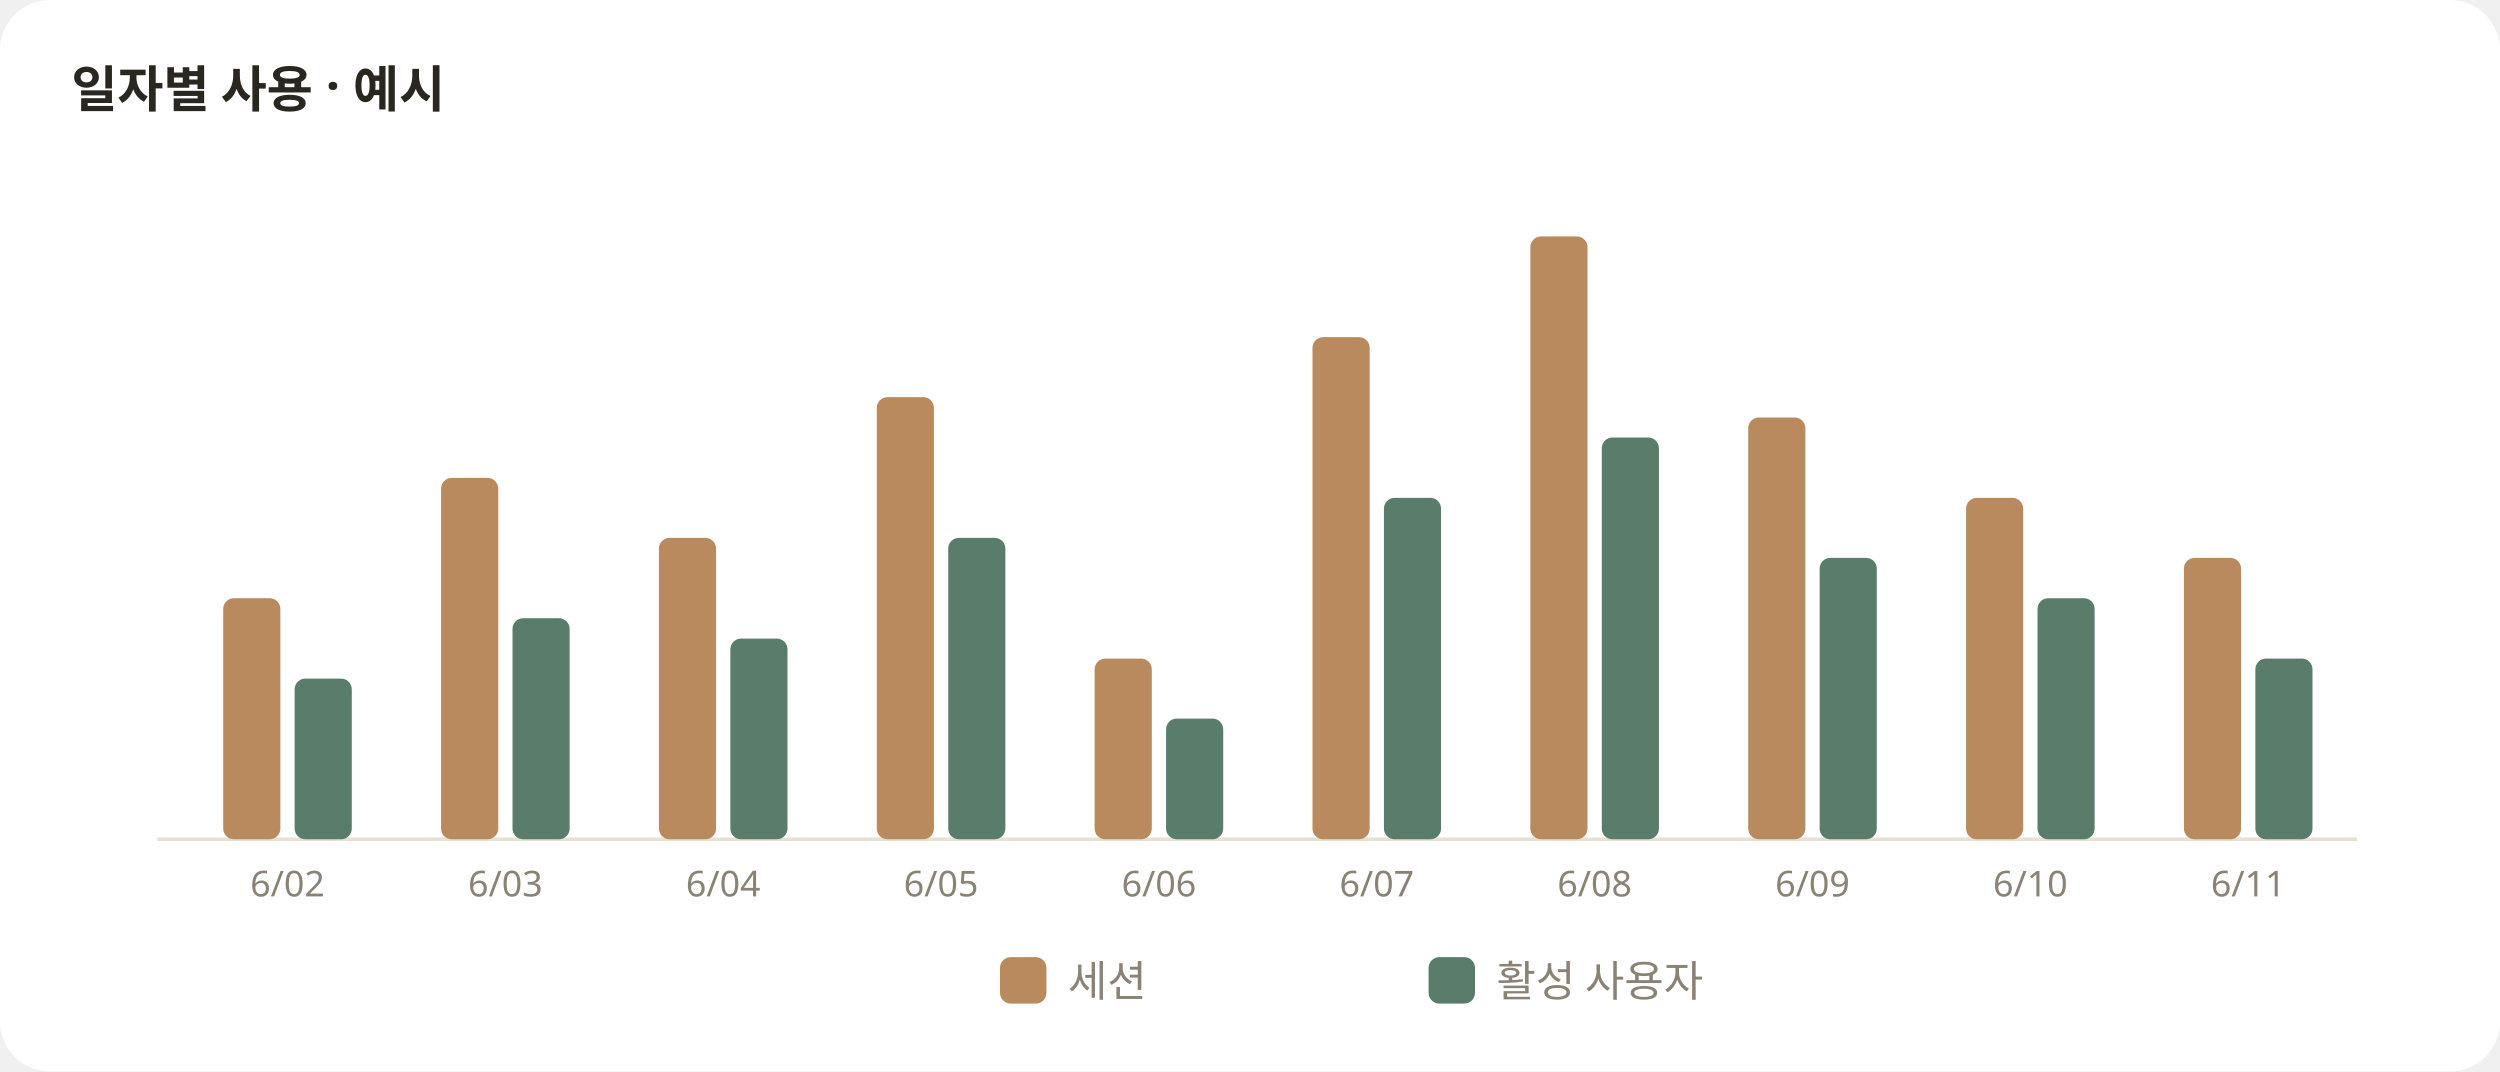
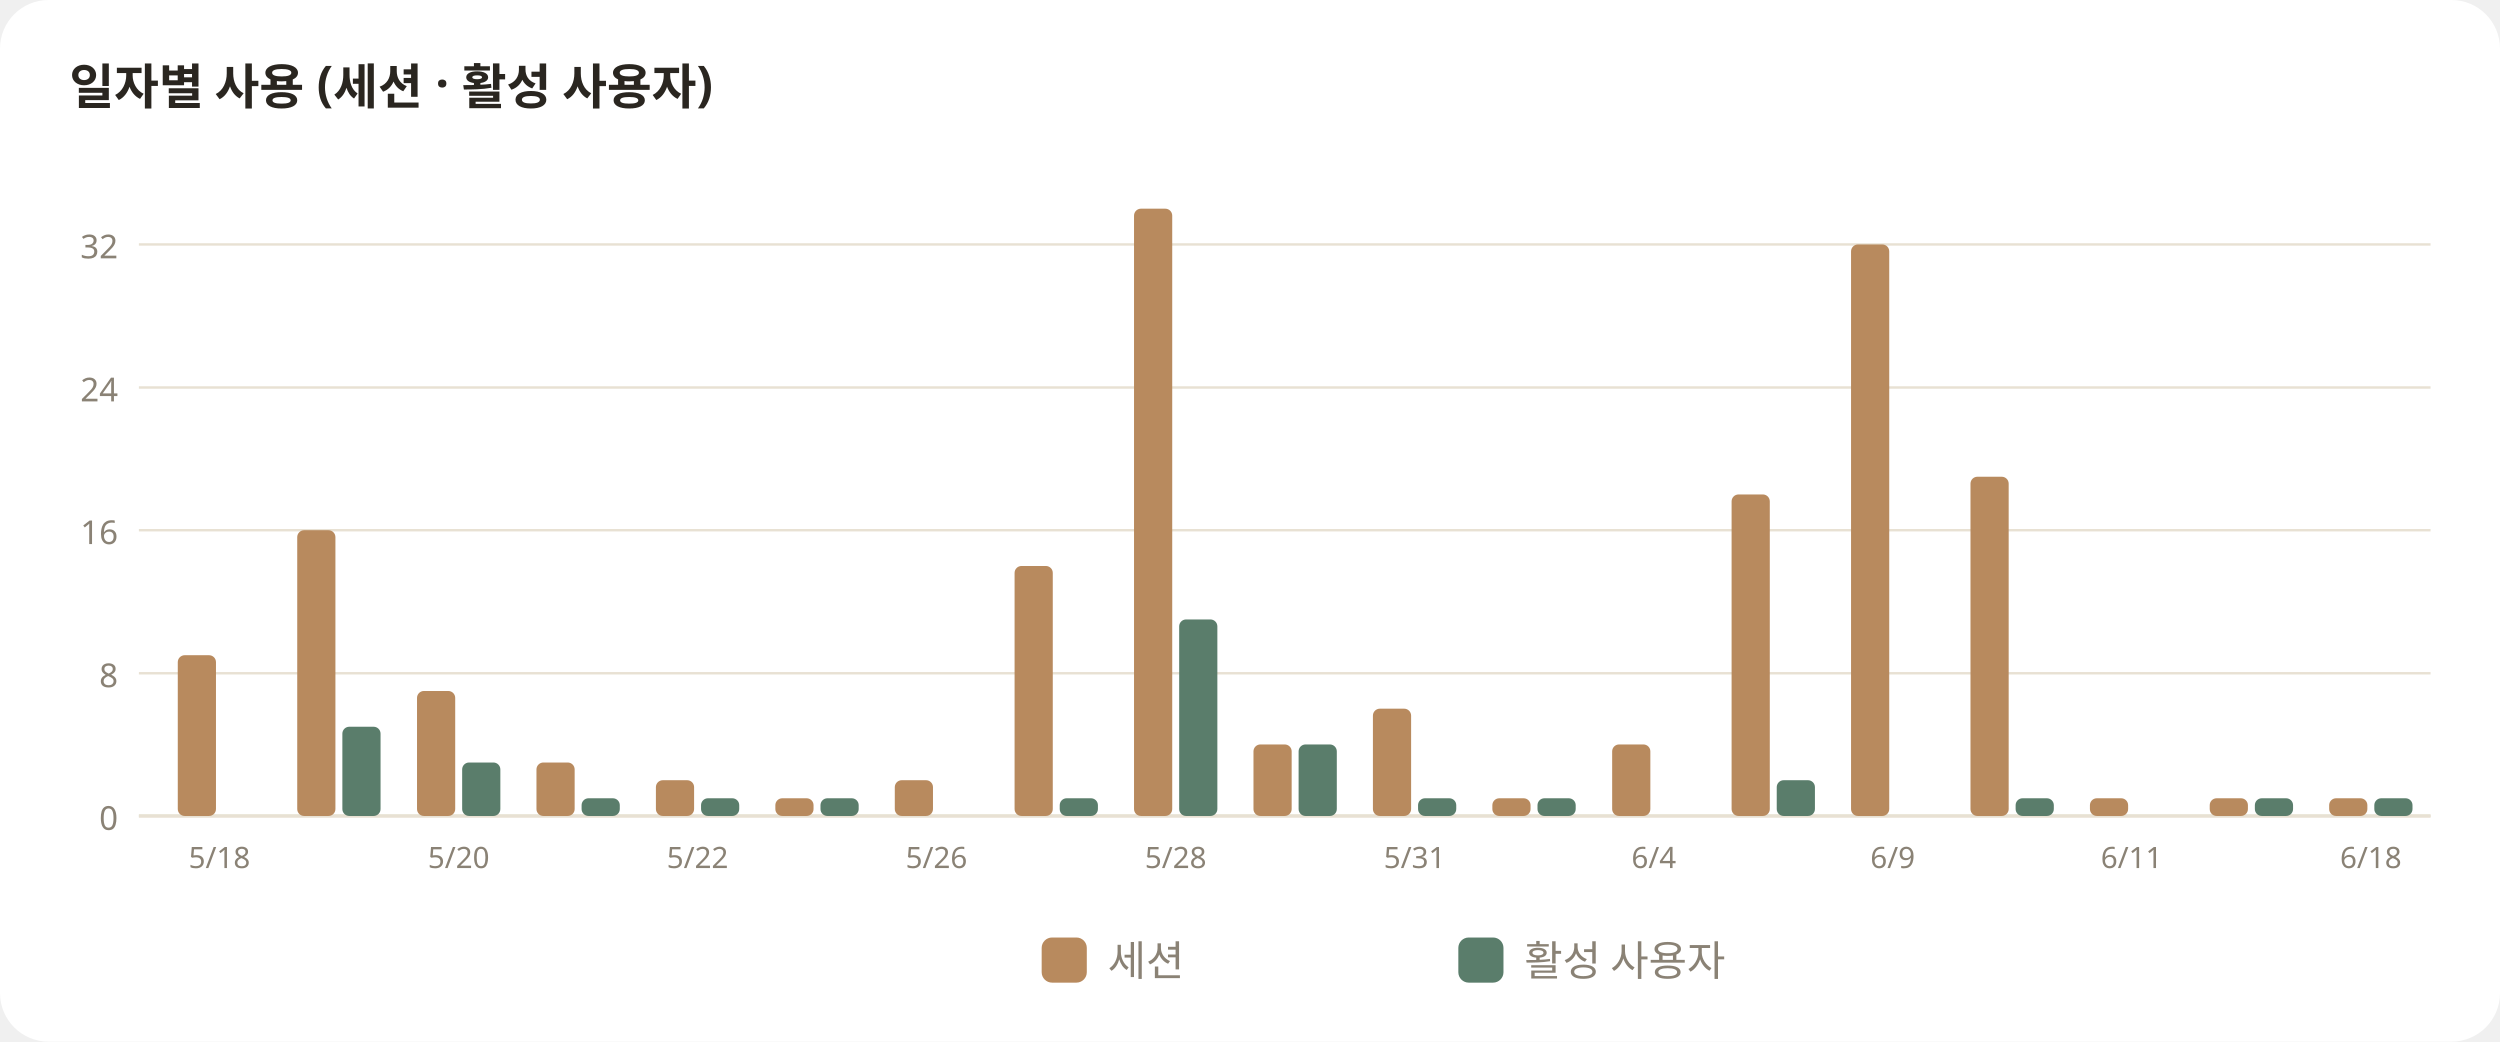
- <svg xmlns="http://www.w3.org/2000/svg" viewBox="0 0 700 300" width="100%" role="img">
-   <rect x="0" y="0" width="700" height="300" rx="14" fill="#ffffff" />
-   <text x="20.0" y="30.0" font-family="'Malgun Gothic','Pretendard','Noto Sans KR',sans-serif" font-size="14" fill="#2a2620" text-anchor="start" font-weight="700">일자별 사용 · 예시</text>
-   <line x1="44" y1="235" x2="660" y2="235" stroke="#e8e1d3" />
-   <rect x="62.5" y="167.5" width="16" height="67.5" rx="3" fill="#b88a5e" />
-   <rect x="82.5" y="190.0" width="16" height="45.0" rx="3" fill="#5a7d6b" />
-   <text x="80.5" y="251.0" font-family="'Malgun Gothic','Pretendard','Noto Sans KR',sans-serif" font-size="10" fill="#8a8275" text-anchor="middle" font-weight="400">6/02</text>
-   <rect x="123.5" y="133.8" width="16" height="101.2" rx="3" fill="#b88a5e" />
-   <rect x="143.5" y="173.1" width="16" height="61.9" rx="3" fill="#5a7d6b" />
-   <text x="141.5" y="251.0" font-family="'Malgun Gothic','Pretendard','Noto Sans KR',sans-serif" font-size="10" fill="#8a8275" text-anchor="middle" font-weight="400">6/03</text>
-   <rect x="184.5" y="150.6" width="16" height="84.4" rx="3" fill="#b88a5e" />
-   <rect x="204.5" y="178.8" width="16" height="56.2" rx="3" fill="#5a7d6b" />
-   <text x="202.5" y="251.0" font-family="'Malgun Gothic','Pretendard','Noto Sans KR',sans-serif" font-size="10" fill="#8a8275" text-anchor="middle" font-weight="400">6/04</text>
-   <rect x="245.5" y="111.2" width="16" height="123.8" rx="3" fill="#b88a5e" />
-   <rect x="265.5" y="150.6" width="16" height="84.4" rx="3" fill="#5a7d6b" />
-   <text x="263.5" y="251.0" font-family="'Malgun Gothic','Pretendard','Noto Sans KR',sans-serif" font-size="10" fill="#8a8275" text-anchor="middle" font-weight="400">6/05</text>
-   <rect x="306.5" y="184.4" width="16" height="50.6" rx="3" fill="#b88a5e" />
-   <rect x="326.5" y="201.2" width="16" height="33.8" rx="3" fill="#5a7d6b" />
-   <text x="324.5" y="251.0" font-family="'Malgun Gothic','Pretendard','Noto Sans KR',sans-serif" font-size="10" fill="#8a8275" text-anchor="middle" font-weight="400">6/06</text>
-   <rect x="367.5" y="94.4" width="16" height="140.6" rx="3" fill="#b88a5e" />
-   <rect x="387.5" y="139.4" width="16" height="95.6" rx="3" fill="#5a7d6b" />
-   <text x="385.5" y="251.0" font-family="'Malgun Gothic','Pretendard','Noto Sans KR',sans-serif" font-size="10" fill="#8a8275" text-anchor="middle" font-weight="400">6/07</text>
-   <rect x="428.5" y="66.2" width="16" height="168.8" rx="3" fill="#b88a5e" />
-   <rect x="448.5" y="122.5" width="16" height="112.5" rx="3" fill="#5a7d6b" />
-   <text x="446.5" y="251.0" font-family="'Malgun Gothic','Pretendard','Noto Sans KR',sans-serif" font-size="10" fill="#8a8275" text-anchor="middle" font-weight="400">6/08</text>
-   <rect x="489.5" y="116.9" width="16" height="118.1" rx="3" fill="#b88a5e" />
-   <rect x="509.5" y="156.2" width="16" height="78.8" rx="3" fill="#5a7d6b" />
-   <text x="507.5" y="251.0" font-family="'Malgun Gothic','Pretendard','Noto Sans KR',sans-serif" font-size="10" fill="#8a8275" text-anchor="middle" font-weight="400">6/09</text>
-   <rect x="550.5" y="139.4" width="16" height="95.6" rx="3" fill="#b88a5e" />
-   <rect x="570.5" y="167.5" width="16" height="67.5" rx="3" fill="#5a7d6b" />
-   <text x="568.5" y="251.0" font-family="'Malgun Gothic','Pretendard','Noto Sans KR',sans-serif" font-size="10" fill="#8a8275" text-anchor="middle" font-weight="400">6/10</text>
-   <rect x="611.5" y="156.2" width="16" height="78.8" rx="3" fill="#b88a5e" />
-   <rect x="631.5" y="184.4" width="16" height="50.6" rx="3" fill="#5a7d6b" />
-   <text x="629.5" y="251.0" font-family="'Malgun Gothic','Pretendard','Noto Sans KR',sans-serif" font-size="10" fill="#8a8275" text-anchor="middle" font-weight="400">6/11</text>
-   <rect x="280" y="268" width="13" height="13" rx="3" fill="#b88a5e" />
-   <text x="299.0" y="279.0" font-family="'Malgun Gothic','Pretendard','Noto Sans KR',sans-serif" font-size="12" fill="#8a8275" text-anchor="start" font-weight="400">세션</text>
-   <rect x="400" y="268" width="13" height="13" rx="3" fill="#5a7d6b" />
-   <text x="419.0" y="279.0" font-family="'Malgun Gothic','Pretendard','Noto Sans KR',sans-serif" font-size="12" fill="#8a8275" text-anchor="start" font-weight="400">활성 사용자</text>
+ <svg xmlns="http://www.w3.org/2000/svg" viewBox="0 0 720 300" width="100%" role="img">
+   <rect x="0" y="0" width="720" height="300" rx="14" fill="#ffffff" />
+   <text x="20.0" y="30.0" font-family="'Malgun Gothic','Pretendard','Noto Sans KR',sans-serif" font-size="14" fill="#2a2620" text-anchor="start" font-weight="700">일자별 사용 (세션 · 활성 사용자)</text>
+   <line x1="40" y1="235" x2="700" y2="235" stroke="#e8e1d3" />
+   <text x="34.0" y="239.0" font-family="'Malgun Gothic','Pretendard','Noto Sans KR',sans-serif" font-size="9.5" fill="#8a8275" text-anchor="end" font-weight="400">0</text>
+   <line x1="40" y1="235.0" x2="700" y2="235.0" stroke="#e8e1d3" stroke-width="0.7" />
+   <text x="34.0" y="197.9" font-family="'Malgun Gothic','Pretendard','Noto Sans KR',sans-serif" font-size="9.5" fill="#8a8275" text-anchor="end" font-weight="400">8</text>
+   <line x1="40" y1="193.9" x2="700" y2="193.9" stroke="#e8e1d3" stroke-width="0.7" />
+   <text x="34.0" y="156.7" font-family="'Malgun Gothic','Pretendard','Noto Sans KR',sans-serif" font-size="9.5" fill="#8a8275" text-anchor="end" font-weight="400">16</text>
+   <line x1="40" y1="152.7" x2="700" y2="152.7" stroke="#e8e1d3" stroke-width="0.7" />
+   <text x="34.0" y="115.6" font-family="'Malgun Gothic','Pretendard','Noto Sans KR',sans-serif" font-size="9.5" fill="#8a8275" text-anchor="end" font-weight="400">24</text>
+   <line x1="40" y1="111.6" x2="700" y2="111.6" stroke="#e8e1d3" stroke-width="0.7" />
+   <text x="34.0" y="74.4" font-family="'Malgun Gothic','Pretendard','Noto Sans KR',sans-serif" font-size="9.5" fill="#8a8275" text-anchor="end" font-weight="400">32</text>
+   <line x1="40" y1="70.4" x2="700" y2="70.4" stroke="#e8e1d3" stroke-width="0.7" />
+   <rect x="51.2" y="188.7" width="11.0" height="46.3" rx="2" fill="#b88a5e" />
+   <rect x="64.2" y="235.0" width="11.0" height="0.0" rx="2" fill="#5a7d6b" />
+   <text x="63.2" y="250.0" font-family="'Malgun Gothic','Pretendard','Noto Sans KR',sans-serif" font-size="8.5" fill="#8a8275" text-anchor="middle" font-weight="400">5/18</text>
+   <rect x="85.6" y="152.7" width="11.0" height="82.3" rx="2" fill="#b88a5e" />
+   <rect x="98.6" y="209.3" width="11.0" height="25.7" rx="2" fill="#5a7d6b" />
+   <rect x="120.1" y="199.0" width="11.0" height="36.0" rx="2" fill="#b88a5e" />
+   <rect x="133.1" y="219.6" width="11.0" height="15.4" rx="2" fill="#5a7d6b" />
+   <text x="132.1" y="250.0" font-family="'Malgun Gothic','Pretendard','Noto Sans KR',sans-serif" font-size="8.5" fill="#8a8275" text-anchor="middle" font-weight="400">5/20</text>
+   <rect x="154.5" y="219.6" width="11.0" height="15.4" rx="2" fill="#b88a5e" />
+   <rect x="167.5" y="229.9" width="11.0" height="5.1" rx="2" fill="#5a7d6b" />
+   <rect x="188.9" y="224.7" width="11.0" height="10.3" rx="2" fill="#b88a5e" />
+   <rect x="201.9" y="229.9" width="11.0" height="5.1" rx="2" fill="#5a7d6b" />
+   <text x="200.9" y="250.0" font-family="'Malgun Gothic','Pretendard','Noto Sans KR',sans-serif" font-size="8.5" fill="#8a8275" text-anchor="middle" font-weight="400">5/22</text>
+   <rect x="223.3" y="229.9" width="11.0" height="5.1" rx="2" fill="#b88a5e" />
+   <rect x="236.3" y="229.9" width="11.0" height="5.1" rx="2" fill="#5a7d6b" />
+   <rect x="257.7" y="224.7" width="11.0" height="10.3" rx="2" fill="#b88a5e" />
+   <rect x="270.7" y="235.0" width="11.0" height="0.0" rx="2" fill="#5a7d6b" />
+   <text x="269.7" y="250.0" font-family="'Malgun Gothic','Pretendard','Noto Sans KR',sans-serif" font-size="8.5" fill="#8a8275" text-anchor="middle" font-weight="400">5/26</text>
+   <rect x="292.2" y="163.0" width="11.0" height="72.0" rx="2" fill="#b88a5e" />
+   <rect x="305.2" y="229.9" width="11.0" height="5.1" rx="2" fill="#5a7d6b" />
+   <rect x="326.6" y="60.1" width="11.0" height="174.9" rx="2" fill="#b88a5e" />
+   <rect x="339.6" y="178.4" width="11.0" height="56.6" rx="2" fill="#5a7d6b" />
+   <text x="338.6" y="250.0" font-family="'Malgun Gothic','Pretendard','Noto Sans KR',sans-serif" font-size="8.5" fill="#8a8275" text-anchor="middle" font-weight="400">5/28</text>
+   <rect x="361.0" y="214.4" width="11.0" height="20.6" rx="2" fill="#b88a5e" />
+   <rect x="374.0" y="214.4" width="11.0" height="20.6" rx="2" fill="#5a7d6b" />
+   <rect x="395.4" y="204.1" width="11.0" height="30.9" rx="2" fill="#b88a5e" />
+   <rect x="408.4" y="229.9" width="11.0" height="5.1" rx="2" fill="#5a7d6b" />
+   <text x="407.4" y="250.0" font-family="'Malgun Gothic','Pretendard','Noto Sans KR',sans-serif" font-size="8.5" fill="#8a8275" text-anchor="middle" font-weight="400">5/31</text>
+   <rect x="429.8" y="229.9" width="11.0" height="5.1" rx="2" fill="#b88a5e" />
+   <rect x="442.8" y="229.9" width="11.0" height="5.1" rx="2" fill="#5a7d6b" />
+   <rect x="464.3" y="214.4" width="11.0" height="20.6" rx="2" fill="#b88a5e" />
+   <rect x="477.3" y="235.0" width="11.0" height="0.0" rx="2" fill="#5a7d6b" />
+   <text x="476.3" y="250.0" font-family="'Malgun Gothic','Pretendard','Noto Sans KR',sans-serif" font-size="8.5" fill="#8a8275" text-anchor="middle" font-weight="400">6/4</text>
+   <rect x="498.7" y="142.4" width="11.0" height="92.6" rx="2" fill="#b88a5e" />
+   <rect x="511.7" y="224.7" width="11.0" height="10.3" rx="2" fill="#5a7d6b" />
+   <rect x="533.1" y="70.4" width="11.0" height="164.6" rx="2" fill="#b88a5e" />
+   <rect x="546.1" y="235.0" width="11.0" height="0.0" rx="2" fill="#5a7d6b" />
+   <text x="545.1" y="250.0" font-family="'Malgun Gothic','Pretendard','Noto Sans KR',sans-serif" font-size="8.5" fill="#8a8275" text-anchor="middle" font-weight="400">6/9</text>
+   <rect x="567.5" y="137.3" width="11.0" height="97.7" rx="2" fill="#b88a5e" />
+   <rect x="580.5" y="229.9" width="11.0" height="5.1" rx="2" fill="#5a7d6b" />
+   <rect x="601.9" y="229.9" width="11.0" height="5.1" rx="2" fill="#b88a5e" />
+   <rect x="614.9" y="235.0" width="11.0" height="0.0" rx="2" fill="#5a7d6b" />
+   <text x="613.9" y="250.0" font-family="'Malgun Gothic','Pretendard','Noto Sans KR',sans-serif" font-size="8.5" fill="#8a8275" text-anchor="middle" font-weight="400">6/11</text>
+   <rect x="636.4" y="229.9" width="11.0" height="5.1" rx="2" fill="#b88a5e" />
+   <rect x="649.4" y="229.9" width="11.0" height="5.1" rx="2" fill="#5a7d6b" />
+   <rect x="670.8" y="229.9" width="11.0" height="5.1" rx="2" fill="#b88a5e" />
+   <rect x="683.8" y="229.9" width="11.0" height="5.1" rx="2" fill="#5a7d6b" />
+   <text x="682.8" y="250.0" font-family="'Malgun Gothic','Pretendard','Noto Sans KR',sans-serif" font-size="8.5" fill="#8a8275" text-anchor="middle" font-weight="400">6/18</text>
+   <rect x="300" y="270" width="13" height="13" rx="3" fill="#b88a5e" />
+   <text x="319.0" y="281.0" font-family="'Malgun Gothic','Pretendard','Noto Sans KR',sans-serif" font-size="12" fill="#8a8275" text-anchor="start" font-weight="400">세션</text>
+   <rect x="420" y="270" width="13" height="13" rx="3" fill="#5a7d6b" />
+   <text x="439.0" y="281.0" font-family="'Malgun Gothic','Pretendard','Noto Sans KR',sans-serif" font-size="12" fill="#8a8275" text-anchor="start" font-weight="400">활성 사용자</text>
</svg>
